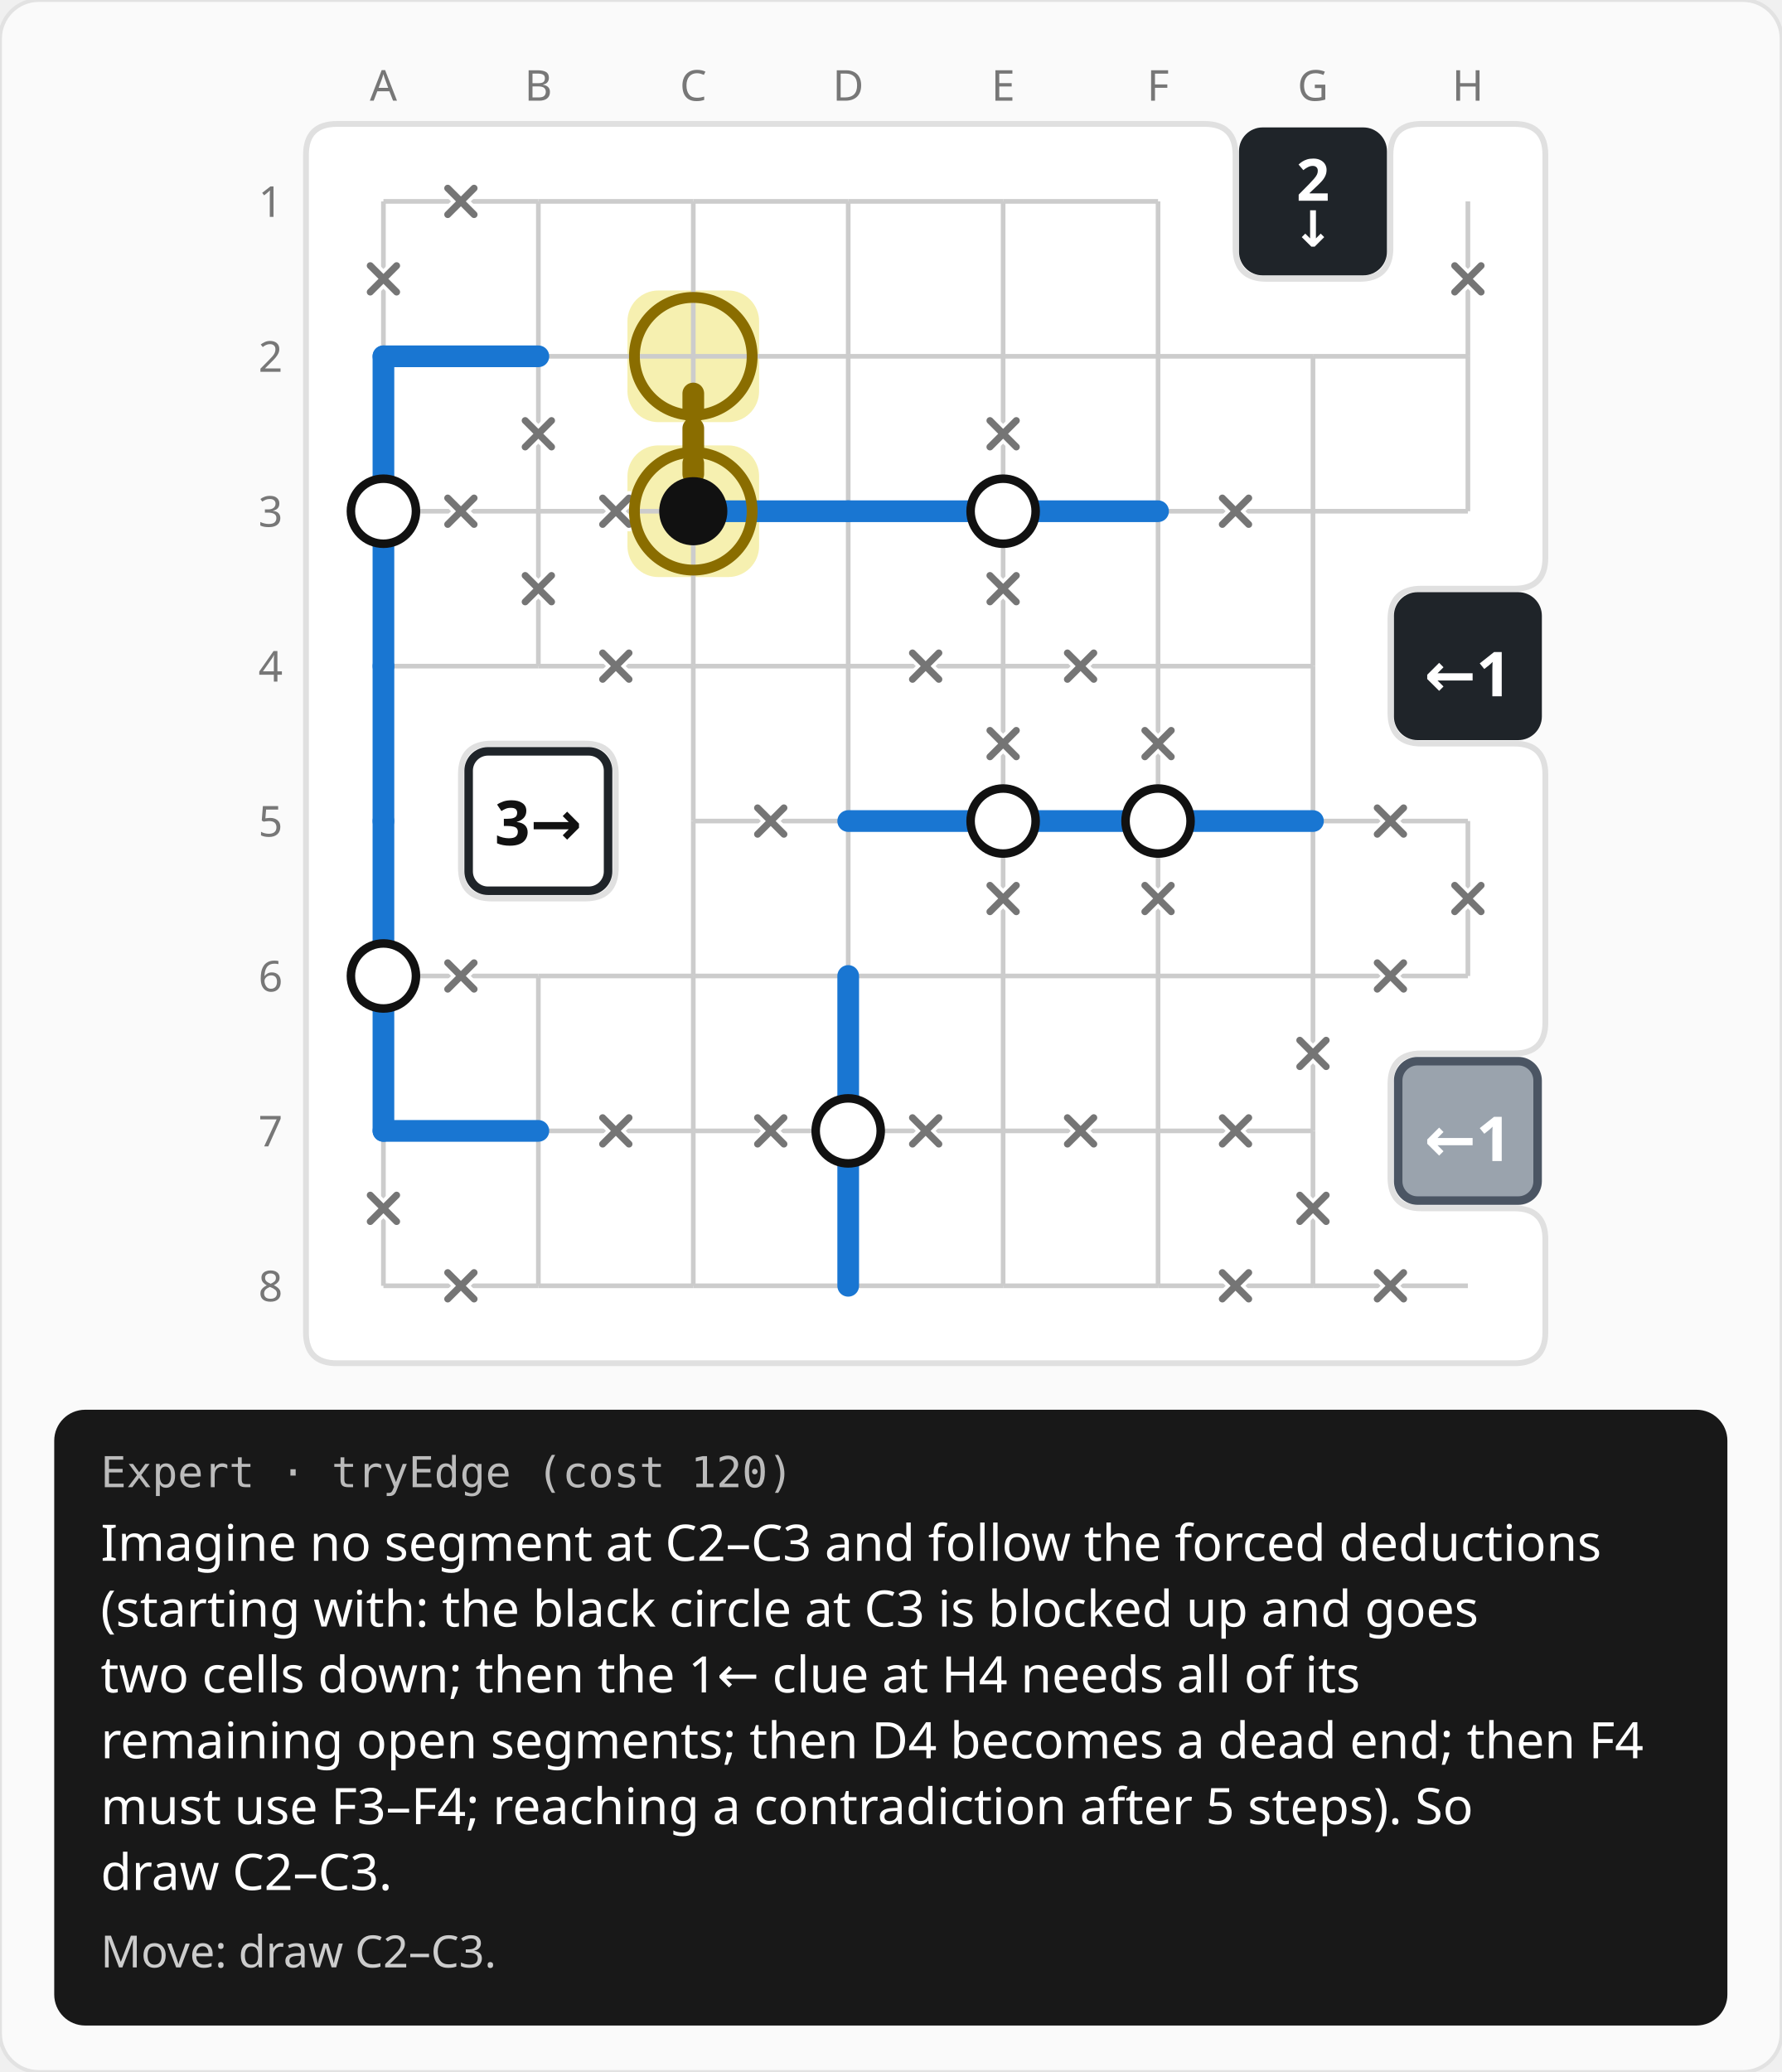
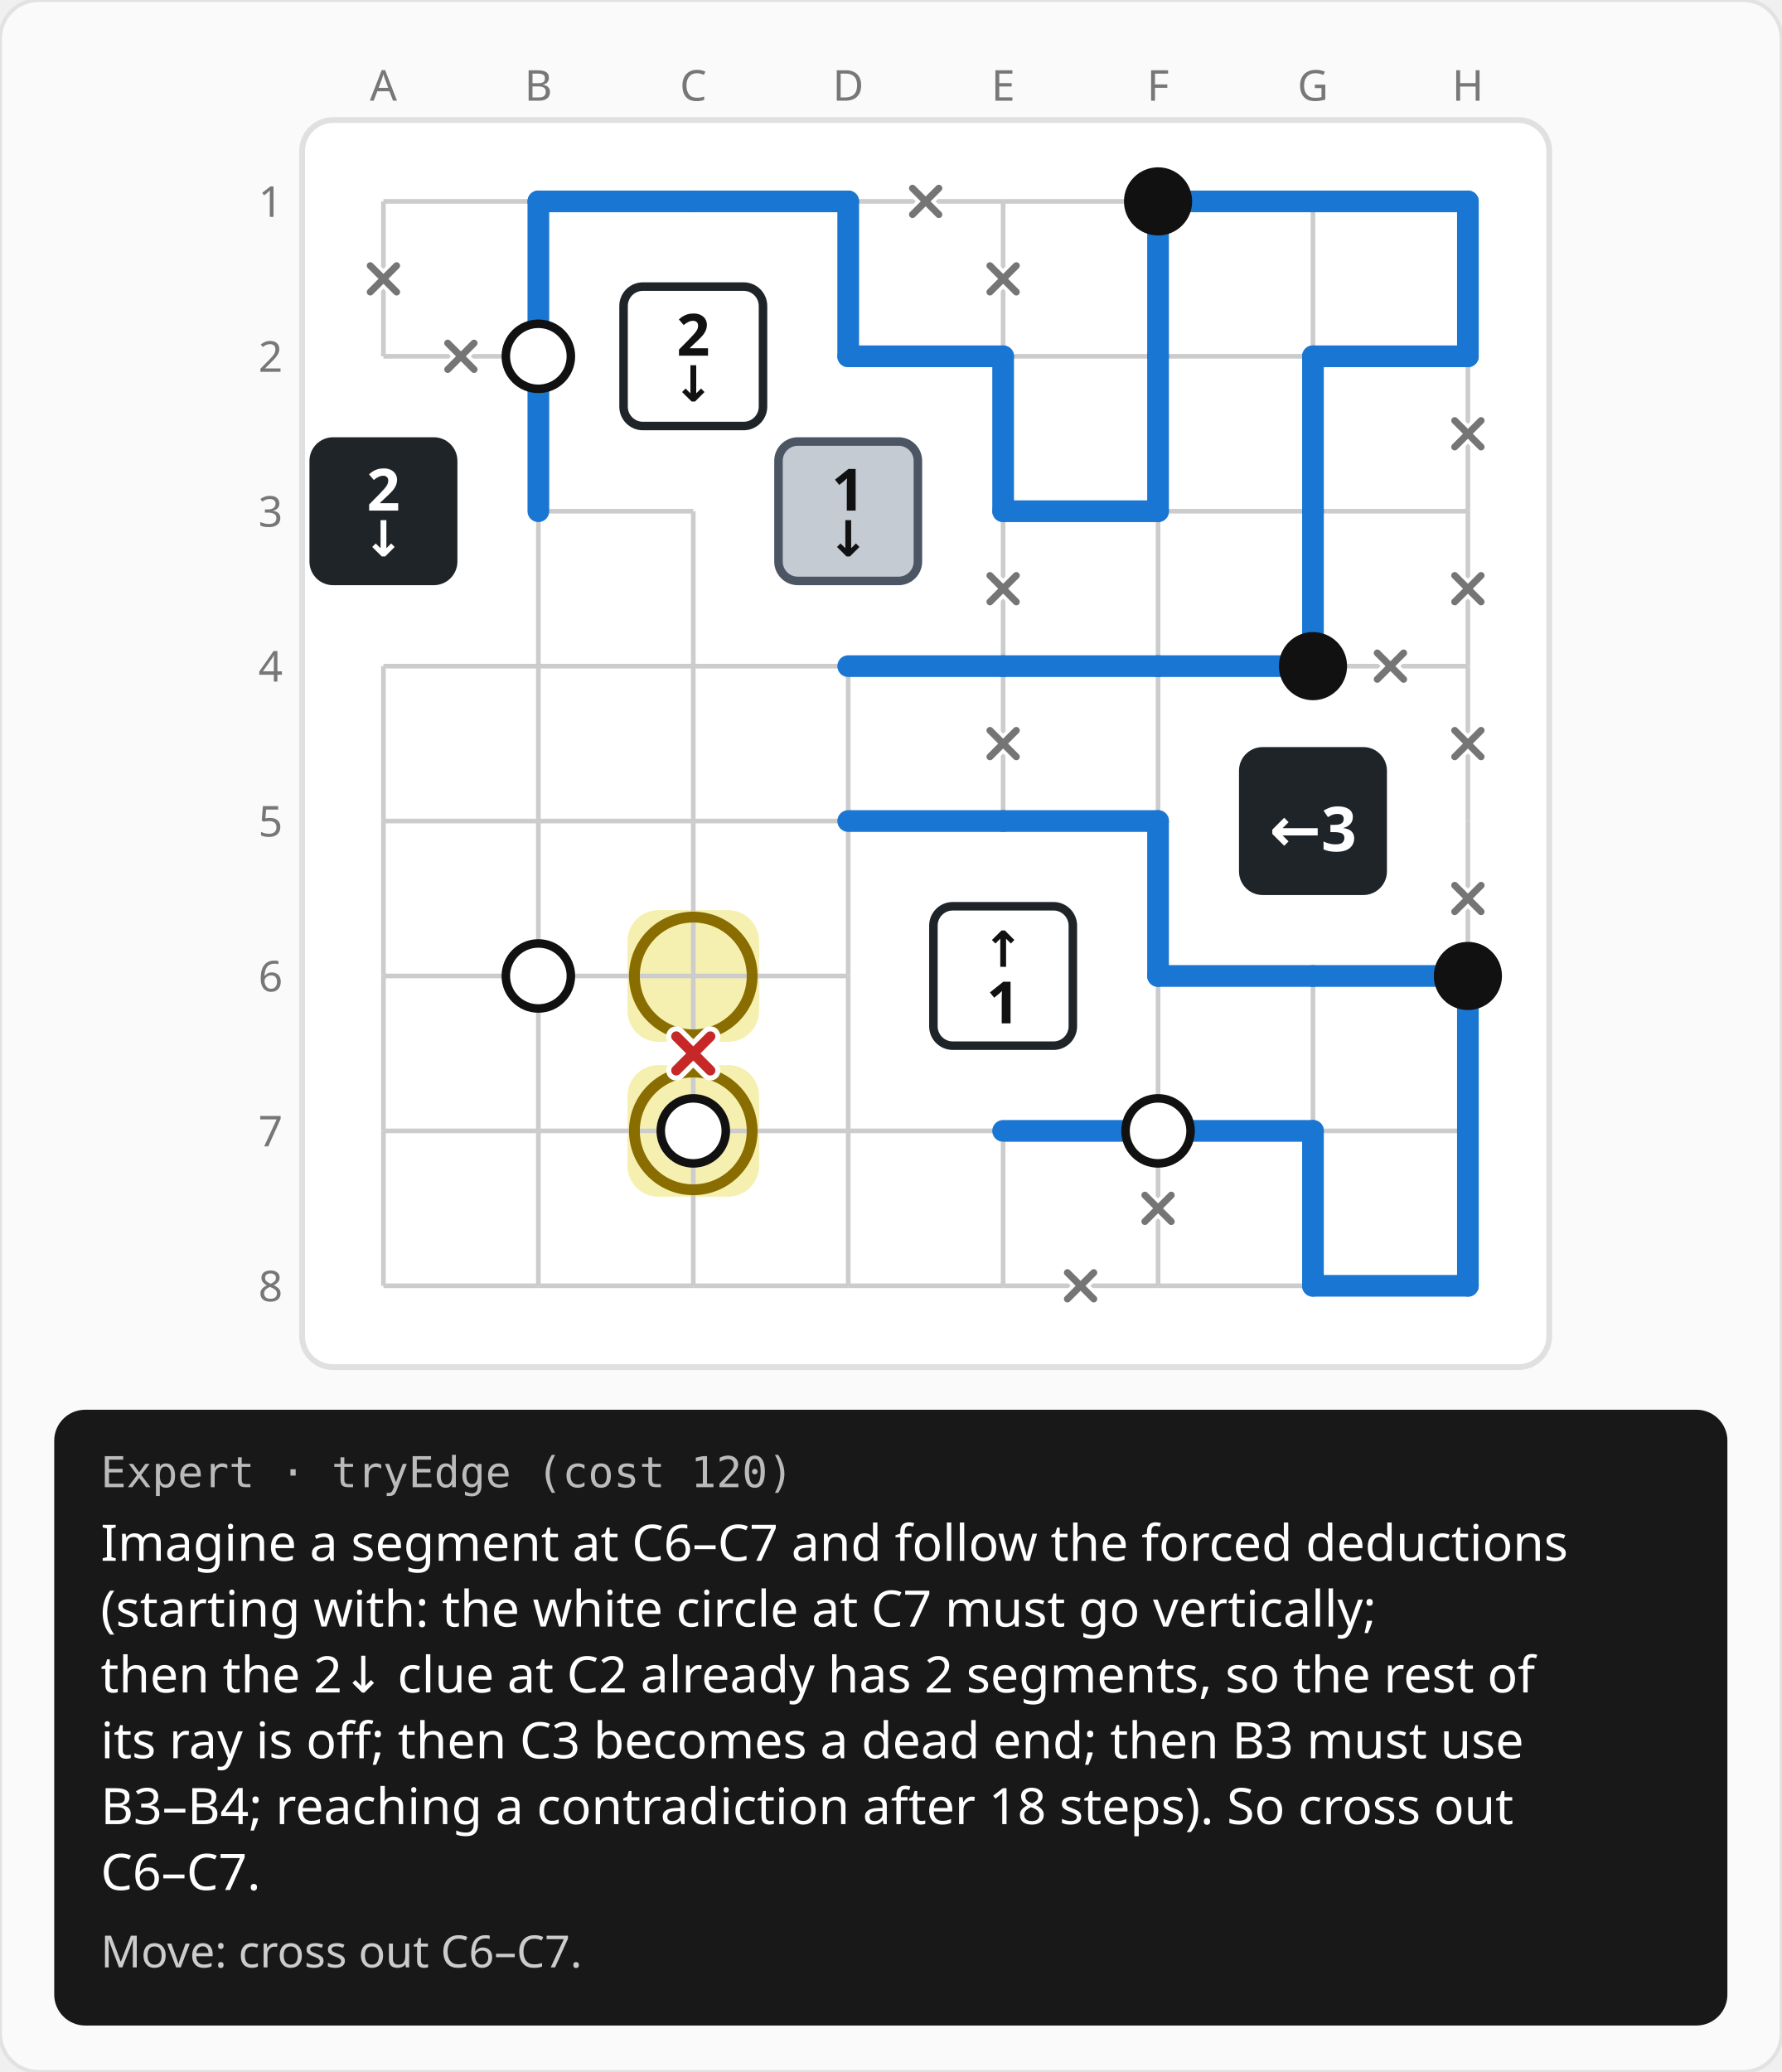
<svg xmlns="http://www.w3.org/2000/svg" width="460" height="535" viewBox="0 0 460 535">
  <rect width="460" height="535" rx="10" fill="#fafafa" stroke="#e2e2e2" />
  <defs>
    <pattern id="hatch" width="8" height="8" patternUnits="userSpaceOnUse" patternTransform="rotate(45)">
      <line x1="0" y1="0" x2="0" y2="8" stroke="#d55e00" stroke-width="3" opacity="0.55" />
    </pattern>
  </defs>
  <g transform="translate(59 12)">
    <text x="40" y="14" fill="#777777" font-size="11" font-family="system-ui, sans-serif" text-anchor="middle">A</text>
    <text x="80" y="14" fill="#777777" font-size="11" font-family="system-ui, sans-serif" text-anchor="middle">B</text>
    <text x="120" y="14" fill="#777777" font-size="11" font-family="system-ui, sans-serif" text-anchor="middle">C</text>
    <text x="160" y="14" fill="#777777" font-size="11" font-family="system-ui, sans-serif" text-anchor="middle">D</text>
    <text x="200" y="14" fill="#777777" font-size="11" font-family="system-ui, sans-serif" text-anchor="middle">E</text>
    <text x="240" y="14" fill="#777777" font-size="11" font-family="system-ui, sans-serif" text-anchor="middle">F</text>
    <text x="280" y="14" fill="#777777" font-size="11" font-family="system-ui, sans-serif" text-anchor="middle">G</text>
    <text x="320" y="14" fill="#777777" font-size="11" font-family="system-ui, sans-serif" text-anchor="middle">H</text>
    <text x="14" y="44" fill="#777777" font-size="11" font-family="system-ui, sans-serif" text-anchor="end">1</text>
    <text x="14" y="84" fill="#777777" font-size="11" font-family="system-ui, sans-serif" text-anchor="end">2</text>
    <text x="14" y="124" fill="#777777" font-size="11" font-family="system-ui, sans-serif" text-anchor="end">3</text>
    <text x="14" y="164" fill="#777777" font-size="11" font-family="system-ui, sans-serif" text-anchor="end">4</text>
    <text x="14" y="204" fill="#777777" font-size="11" font-family="system-ui, sans-serif" text-anchor="end">5</text>
    <text x="14" y="244" fill="#777777" font-size="11" font-family="system-ui, sans-serif" text-anchor="end">6</text>
    <text x="14" y="284" fill="#777777" font-size="11" font-family="system-ui, sans-serif" text-anchor="end">7</text>
    <text x="14" y="324" fill="#777777" font-size="11" font-family="system-ui, sans-serif" text-anchor="end">8</text>
    <g transform="translate(18 18)">
-       <path fill="#ffffff" fill-rule="evenodd" stroke="#e0e0e0" stroke-width="1.5" d="M2 10Q2 2 10 2L234 2Q242 2 242 10L242 34Q242 42 250 42L274 42Q282 42 282 34L282 10Q282 2 290 2L314 2Q322 2 322 10L322 114Q322 122 314 122L290 122Q282 122 282 130L282 154Q282 162 290 162L314 162Q322 162 322 170L322 234Q322 242 314 242L290 242Q282 242 282 250L282 274Q282 282 290 282L314 282Q322 282 322 290L322 314Q322 322 314 322L10 322Q2 322 2 314ZM82 170Q82 162 74 162L50 162Q42 162 42 170L42 194Q42 202 50 202L74 202Q82 202 82 194Z" />
-       <rect x="85" y="45" width="34" height="34" rx="8" fill="rgba(244,236,156,0.8)" />
-       <rect x="85" y="85" width="34" height="34" rx="8" fill="rgba(244,236,156,0.8)" />
+       <rect x="1" y="1" width="322" height="322" rx="8" fill="#ffffff" stroke="#e0e0e0" stroke-width="1.5" />
+       <rect x="85" y="205" width="34" height="34" rx="8" fill="rgba(244,236,156,0.8)" />
+       <rect x="85" y="245" width="34" height="34" rx="8" fill="rgba(244,236,156,0.8)" />
      <line x1="22" y1="22" x2="62" y2="22" stroke="#cccccc" stroke-width="1.2" />
      <line x1="22" y1="22" x2="22" y2="62" stroke="#cccccc" stroke-width="1.2" />
      <line x1="62" y1="22" x2="102" y2="22" stroke="#cccccc" stroke-width="1.2" />
      <line x1="62" y1="22" x2="62" y2="62" stroke="#cccccc" stroke-width="1.2" />
      <line x1="102" y1="22" x2="142" y2="22" stroke="#cccccc" stroke-width="1.2" />
-       <line x1="102" y1="22" x2="102" y2="62" stroke="#cccccc" stroke-width="1.2" />
      <line x1="142" y1="22" x2="182" y2="22" stroke="#cccccc" stroke-width="1.2" />
      <line x1="142" y1="22" x2="142" y2="62" stroke="#cccccc" stroke-width="1.2" />
      <line x1="182" y1="22" x2="222" y2="22" stroke="#cccccc" stroke-width="1.2" />
      <line x1="182" y1="22" x2="182" y2="62" stroke="#cccccc" stroke-width="1.2" />
+       <line x1="222" y1="22" x2="262" y2="22" stroke="#cccccc" stroke-width="1.2" />
      <line x1="222" y1="22" x2="222" y2="62" stroke="#cccccc" stroke-width="1.2" />
+       <line x1="262" y1="22" x2="302" y2="22" stroke="#cccccc" stroke-width="1.2" />
+       <line x1="262" y1="22" x2="262" y2="62" stroke="#cccccc" stroke-width="1.2" />
      <line x1="302" y1="22" x2="302" y2="62" stroke="#cccccc" stroke-width="1.2" />
      <line x1="22" y1="62" x2="62" y2="62" stroke="#cccccc" stroke-width="1.2" />
-       <line x1="22" y1="62" x2="22" y2="102" stroke="#cccccc" stroke-width="1.2" />
-       <line x1="62" y1="62" x2="102" y2="62" stroke="#cccccc" stroke-width="1.2" />
      <line x1="62" y1="62" x2="62" y2="102" stroke="#cccccc" stroke-width="1.2" />
-       <line x1="102" y1="62" x2="142" y2="62" stroke="#cccccc" stroke-width="1.2" />
-       <line x1="102" y1="62" x2="102" y2="102" stroke="#cccccc" stroke-width="1.2" />
      <line x1="142" y1="62" x2="182" y2="62" stroke="#cccccc" stroke-width="1.2" />
-       <line x1="142" y1="62" x2="142" y2="102" stroke="#cccccc" stroke-width="1.2" />
      <line x1="182" y1="62" x2="222" y2="62" stroke="#cccccc" stroke-width="1.2" />
      <line x1="182" y1="62" x2="182" y2="102" stroke="#cccccc" stroke-width="1.2" />
      <line x1="222" y1="62" x2="262" y2="62" stroke="#cccccc" stroke-width="1.2" />
      <line x1="222" y1="62" x2="222" y2="102" stroke="#cccccc" stroke-width="1.2" />
      <line x1="262" y1="62" x2="302" y2="62" stroke="#cccccc" stroke-width="1.2" />
      <line x1="262" y1="62" x2="262" y2="102" stroke="#cccccc" stroke-width="1.2" />
      <line x1="302" y1="62" x2="302" y2="102" stroke="#cccccc" stroke-width="1.2" />
-       <line x1="22" y1="102" x2="62" y2="102" stroke="#cccccc" stroke-width="1.2" />
-       <line x1="22" y1="102" x2="22" y2="142" stroke="#cccccc" stroke-width="1.2" />
      <line x1="62" y1="102" x2="102" y2="102" stroke="#cccccc" stroke-width="1.2" />
      <line x1="62" y1="102" x2="62" y2="142" stroke="#cccccc" stroke-width="1.2" />
-       <line x1="102" y1="102" x2="142" y2="102" stroke="#cccccc" stroke-width="1.2" />
      <line x1="102" y1="102" x2="102" y2="142" stroke="#cccccc" stroke-width="1.2" />
-       <line x1="142" y1="102" x2="182" y2="102" stroke="#cccccc" stroke-width="1.2" />
-       <line x1="142" y1="102" x2="142" y2="142" stroke="#cccccc" stroke-width="1.2" />
      <line x1="182" y1="102" x2="222" y2="102" stroke="#cccccc" stroke-width="1.2" />
      <line x1="182" y1="102" x2="182" y2="142" stroke="#cccccc" stroke-width="1.2" />
      <line x1="222" y1="102" x2="262" y2="102" stroke="#cccccc" stroke-width="1.2" />
      <line x1="222" y1="102" x2="222" y2="142" stroke="#cccccc" stroke-width="1.2" />
      <line x1="262" y1="102" x2="302" y2="102" stroke="#cccccc" stroke-width="1.2" />
      <line x1="262" y1="102" x2="262" y2="142" stroke="#cccccc" stroke-width="1.2" />
+       <line x1="302" y1="102" x2="302" y2="142" stroke="#cccccc" stroke-width="1.2" />
      <line x1="22" y1="142" x2="62" y2="142" stroke="#cccccc" stroke-width="1.2" />
      <line x1="22" y1="142" x2="22" y2="182" stroke="#cccccc" stroke-width="1.2" />
      <line x1="62" y1="142" x2="102" y2="142" stroke="#cccccc" stroke-width="1.2" />
+       <line x1="62" y1="142" x2="62" y2="182" stroke="#cccccc" stroke-width="1.2" />
      <line x1="102" y1="142" x2="142" y2="142" stroke="#cccccc" stroke-width="1.2" />
      <line x1="102" y1="142" x2="102" y2="182" stroke="#cccccc" stroke-width="1.2" />
      <line x1="142" y1="142" x2="182" y2="142" stroke="#cccccc" stroke-width="1.2" />
      <line x1="142" y1="142" x2="142" y2="182" stroke="#cccccc" stroke-width="1.2" />
      <line x1="182" y1="142" x2="222" y2="142" stroke="#cccccc" stroke-width="1.2" />
      <line x1="182" y1="142" x2="182" y2="182" stroke="#cccccc" stroke-width="1.2" />
      <line x1="222" y1="142" x2="262" y2="142" stroke="#cccccc" stroke-width="1.2" />
      <line x1="222" y1="142" x2="222" y2="182" stroke="#cccccc" stroke-width="1.2" />
-       <line x1="262" y1="142" x2="262" y2="182" stroke="#cccccc" stroke-width="1.2" />
+       <line x1="262" y1="142" x2="302" y2="142" stroke="#cccccc" stroke-width="1.2" />
+       <line x1="302" y1="142" x2="302" y2="182" stroke="#cccccc" stroke-width="1.2" />
+       <line x1="22" y1="182" x2="62" y2="182" stroke="#cccccc" stroke-width="1.2" />
      <line x1="22" y1="182" x2="22" y2="222" stroke="#cccccc" stroke-width="1.2" />
+       <line x1="62" y1="182" x2="102" y2="182" stroke="#cccccc" stroke-width="1.2" />
+       <line x1="62" y1="182" x2="62" y2="222" stroke="#cccccc" stroke-width="1.2" />
      <line x1="102" y1="182" x2="142" y2="182" stroke="#cccccc" stroke-width="1.2" />
      <line x1="102" y1="182" x2="102" y2="222" stroke="#cccccc" stroke-width="1.2" />
      <line x1="142" y1="182" x2="182" y2="182" stroke="#cccccc" stroke-width="1.2" />
      <line x1="142" y1="182" x2="142" y2="222" stroke="#cccccc" stroke-width="1.2" />
      <line x1="182" y1="182" x2="222" y2="182" stroke="#cccccc" stroke-width="1.2" />
-       <line x1="182" y1="182" x2="182" y2="222" stroke="#cccccc" stroke-width="1.2" />
-       <line x1="222" y1="182" x2="262" y2="182" stroke="#cccccc" stroke-width="1.2" />
      <line x1="222" y1="182" x2="222" y2="222" stroke="#cccccc" stroke-width="1.2" />
-       <line x1="262" y1="182" x2="302" y2="182" stroke="#cccccc" stroke-width="1.2" />
-       <line x1="262" y1="182" x2="262" y2="222" stroke="#cccccc" stroke-width="1.2" />
      <line x1="302" y1="182" x2="302" y2="222" stroke="#cccccc" stroke-width="1.2" />
      <line x1="22" y1="222" x2="62" y2="222" stroke="#cccccc" stroke-width="1.2" />
      <line x1="22" y1="222" x2="22" y2="262" stroke="#cccccc" stroke-width="1.2" />
      <line x1="62" y1="222" x2="102" y2="222" stroke="#cccccc" stroke-width="1.2" />
      <line x1="62" y1="222" x2="62" y2="262" stroke="#cccccc" stroke-width="1.2" />
      <line x1="102" y1="222" x2="142" y2="222" stroke="#cccccc" stroke-width="1.2" />
      <line x1="102" y1="222" x2="102" y2="262" stroke="#cccccc" stroke-width="1.2" />
-       <line x1="142" y1="222" x2="182" y2="222" stroke="#cccccc" stroke-width="1.2" />
      <line x1="142" y1="222" x2="142" y2="262" stroke="#cccccc" stroke-width="1.2" />
-       <line x1="182" y1="222" x2="222" y2="222" stroke="#cccccc" stroke-width="1.2" />
-       <line x1="182" y1="222" x2="182" y2="262" stroke="#cccccc" stroke-width="1.2" />
      <line x1="222" y1="222" x2="262" y2="222" stroke="#cccccc" stroke-width="1.2" />
      <line x1="222" y1="222" x2="222" y2="262" stroke="#cccccc" stroke-width="1.2" />
      <line x1="262" y1="222" x2="302" y2="222" stroke="#cccccc" stroke-width="1.2" />
      <line x1="262" y1="222" x2="262" y2="262" stroke="#cccccc" stroke-width="1.2" />
+       <line x1="302" y1="222" x2="302" y2="262" stroke="#cccccc" stroke-width="1.2" />
      <line x1="22" y1="262" x2="62" y2="262" stroke="#cccccc" stroke-width="1.2" />
      <line x1="22" y1="262" x2="22" y2="302" stroke="#cccccc" stroke-width="1.2" />
      <line x1="62" y1="262" x2="102" y2="262" stroke="#cccccc" stroke-width="1.2" />
      <line x1="62" y1="262" x2="62" y2="302" stroke="#cccccc" stroke-width="1.2" />
      <line x1="102" y1="262" x2="142" y2="262" stroke="#cccccc" stroke-width="1.2" />
      <line x1="102" y1="262" x2="102" y2="302" stroke="#cccccc" stroke-width="1.2" />
      <line x1="142" y1="262" x2="182" y2="262" stroke="#cccccc" stroke-width="1.2" />
      <line x1="142" y1="262" x2="142" y2="302" stroke="#cccccc" stroke-width="1.2" />
      <line x1="182" y1="262" x2="222" y2="262" stroke="#cccccc" stroke-width="1.2" />
      <line x1="182" y1="262" x2="182" y2="302" stroke="#cccccc" stroke-width="1.2" />
      <line x1="222" y1="262" x2="262" y2="262" stroke="#cccccc" stroke-width="1.2" />
      <line x1="222" y1="262" x2="222" y2="302" stroke="#cccccc" stroke-width="1.2" />
+       <line x1="262" y1="262" x2="302" y2="262" stroke="#cccccc" stroke-width="1.2" />
      <line x1="262" y1="262" x2="262" y2="302" stroke="#cccccc" stroke-width="1.2" />
+       <line x1="302" y1="262" x2="302" y2="302" stroke="#cccccc" stroke-width="1.2" />
      <line x1="22" y1="302" x2="62" y2="302" stroke="#cccccc" stroke-width="1.2" />
      <line x1="62" y1="302" x2="102" y2="302" stroke="#cccccc" stroke-width="1.2" />
      <line x1="102" y1="302" x2="142" y2="302" stroke="#cccccc" stroke-width="1.2" />
      <line x1="142" y1="302" x2="182" y2="302" stroke="#cccccc" stroke-width="1.2" />
      <line x1="182" y1="302" x2="222" y2="302" stroke="#cccccc" stroke-width="1.2" />
      <line x1="222" y1="302" x2="262" y2="302" stroke="#cccccc" stroke-width="1.2" />
      <line x1="262" y1="302" x2="302" y2="302" stroke="#cccccc" stroke-width="1.2" />
-       <line x1="22" y1="62" x2="62" y2="62" stroke="#1976d2" stroke-width="5.6" stroke-linecap="round" />
-       <line x1="22" y1="62" x2="22" y2="102" stroke="#1976d2" stroke-width="5.6" stroke-linecap="round" />
-       <line x1="22" y1="102" x2="22" y2="142" stroke="#1976d2" stroke-width="5.6" stroke-linecap="round" />
-       <line x1="102" y1="102" x2="142" y2="102" stroke="#1976d2" stroke-width="5.6" stroke-linecap="round" />
-       <line x1="142" y1="102" x2="182" y2="102" stroke="#1976d2" stroke-width="5.6" stroke-linecap="round" />
+       <line x1="62" y1="22" x2="102" y2="22" stroke="#1976d2" stroke-width="5.6" stroke-linecap="round" />
+       <line x1="62" y1="22" x2="62" y2="62" stroke="#1976d2" stroke-width="5.6" stroke-linecap="round" />
+       <line x1="102" y1="22" x2="142" y2="22" stroke="#1976d2" stroke-width="5.6" stroke-linecap="round" />
+       <line x1="142" y1="22" x2="142" y2="62" stroke="#1976d2" stroke-width="5.6" stroke-linecap="round" />
+       <line x1="222" y1="22" x2="262" y2="22" stroke="#1976d2" stroke-width="5.6" stroke-linecap="round" />
+       <line x1="222" y1="22" x2="222" y2="62" stroke="#1976d2" stroke-width="5.6" stroke-linecap="round" />
+       <line x1="262" y1="22" x2="302" y2="22" stroke="#1976d2" stroke-width="5.6" stroke-linecap="round" />
+       <line x1="302" y1="22" x2="302" y2="62" stroke="#1976d2" stroke-width="5.6" stroke-linecap="round" />
+       <line x1="62" y1="62" x2="62" y2="102" stroke="#1976d2" stroke-width="5.6" stroke-linecap="round" />
+       <line x1="142" y1="62" x2="182" y2="62" stroke="#1976d2" stroke-width="5.6" stroke-linecap="round" />
+       <line x1="182" y1="62" x2="182" y2="102" stroke="#1976d2" stroke-width="5.6" stroke-linecap="round" />
+       <line x1="222" y1="62" x2="222" y2="102" stroke="#1976d2" stroke-width="5.6" stroke-linecap="round" />
+       <line x1="262" y1="62" x2="302" y2="62" stroke="#1976d2" stroke-width="5.6" stroke-linecap="round" />
+       <line x1="262" y1="62" x2="262" y2="102" stroke="#1976d2" stroke-width="5.6" stroke-linecap="round" />
      <line x1="182" y1="102" x2="222" y2="102" stroke="#1976d2" stroke-width="5.6" stroke-linecap="round" />
-       <line x1="22" y1="142" x2="22" y2="182" stroke="#1976d2" stroke-width="5.6" stroke-linecap="round" />
-       <line x1="22" y1="182" x2="22" y2="222" stroke="#1976d2" stroke-width="5.6" stroke-linecap="round" />
+       <line x1="262" y1="102" x2="262" y2="142" stroke="#1976d2" stroke-width="5.6" stroke-linecap="round" />
+       <line x1="142" y1="142" x2="182" y2="142" stroke="#1976d2" stroke-width="5.6" stroke-linecap="round" />
+       <line x1="182" y1="142" x2="222" y2="142" stroke="#1976d2" stroke-width="5.6" stroke-linecap="round" />
+       <line x1="222" y1="142" x2="262" y2="142" stroke="#1976d2" stroke-width="5.6" stroke-linecap="round" />
      <line x1="142" y1="182" x2="182" y2="182" stroke="#1976d2" stroke-width="5.6" stroke-linecap="round" />
      <line x1="182" y1="182" x2="222" y2="182" stroke="#1976d2" stroke-width="5.6" stroke-linecap="round" />
-       <line x1="222" y1="182" x2="262" y2="182" stroke="#1976d2" stroke-width="5.6" stroke-linecap="round" />
-       <line x1="22" y1="222" x2="22" y2="262" stroke="#1976d2" stroke-width="5.6" stroke-linecap="round" />
-       <line x1="142" y1="222" x2="142" y2="262" stroke="#1976d2" stroke-width="5.6" stroke-linecap="round" />
-       <line x1="22" y1="262" x2="62" y2="262" stroke="#1976d2" stroke-width="5.6" stroke-linecap="round" />
-       <line x1="142" y1="262" x2="142" y2="302" stroke="#1976d2" stroke-width="5.6" stroke-linecap="round" />
-       <line x1="102" y1="71.6" x2="102" y2="92.4" stroke="#8a6d00" stroke-width="5.6" stroke-linecap="round" stroke-dasharray="5 4" />
-       <circle cx="22" cy="102" r="8.4" fill="#ffffff" />
-       <circle cx="22" cy="102" r="8.4" fill="none" stroke="#111111" stroke-width="2.2" />
-       <circle cx="102" cy="102" r="8.8" fill="#111111" />
-       <circle cx="182" cy="102" r="8.4" fill="#ffffff" />
-       <circle cx="182" cy="102" r="8.4" fill="none" stroke="#111111" stroke-width="2.2" />
-       <circle cx="182" cy="182" r="8.4" fill="#ffffff" />
-       <circle cx="182" cy="182" r="8.4" fill="none" stroke="#111111" stroke-width="2.2" />
-       <circle cx="222" cy="182" r="8.4" fill="#ffffff" />
-       <circle cx="222" cy="182" r="8.4" fill="none" stroke="#111111" stroke-width="2.2" />
-       <circle cx="22" cy="222" r="8.4" fill="#ffffff" />
-       <circle cx="22" cy="222" r="8.4" fill="none" stroke="#111111" stroke-width="2.2" />
-       <circle cx="142" cy="262" r="8.4" fill="#ffffff" />
-       <circle cx="142" cy="262" r="8.4" fill="none" stroke="#111111" stroke-width="2.2" />
-       <rect x="244" y="4" width="36" height="36" rx="5" fill="#1f2429" stroke="#1f2429" stroke-width="2.2" />
-       <text x="262" y="16" font-size="15.04" font-weight="700" font-family="system-ui, sans-serif" text-anchor="middle" dominant-baseline="central" fill="#ffffff">2</text>
-       <text x="262" y="29.2" font-size="12.8" font-weight="700" font-family="system-ui, sans-serif" text-anchor="middle" dominant-baseline="central" fill="#ffffff">↓</text>
-       <rect x="284" y="124" width="36" height="36" rx="5" fill="#1f2429" stroke="#1f2429" stroke-width="2.2" />
-       <text x="302" y="142" font-size="16" font-weight="700" font-family="system-ui, sans-serif" text-anchor="middle" dominant-baseline="central" fill="#ffffff">←1</text>
-       <rect x="44" y="164" width="36" height="36" rx="5" fill="#ffffff" stroke="#1f2429" stroke-width="2.2" />
-       <text x="62" y="182" font-size="16" font-weight="700" font-family="system-ui, sans-serif" text-anchor="middle" dominant-baseline="central" fill="#111111">3→</text>
-       <rect x="284" y="244" width="36" height="36" rx="5" fill="#9aa3ad" stroke="#4b5563" stroke-width="2.2" />
-       <text x="302" y="262" font-size="16" font-weight="700" font-family="system-ui, sans-serif" text-anchor="middle" dominant-baseline="central" fill="#ffffff">←1</text>
-       <path d="M38.6 18.6L45.4 25.4M38.6 25.4L45.4 18.6" stroke="#ffffff" stroke-width="3.6" stroke-linecap="round" />
-       <path d="M38.6 18.6L45.4 25.4M38.6 25.4L45.4 18.6" stroke="#757575" stroke-width="1.8" stroke-linecap="round" />
+       <line x1="222" y1="182" x2="222" y2="222" stroke="#1976d2" stroke-width="5.6" stroke-linecap="round" />
+       <line x1="222" y1="222" x2="262" y2="222" stroke="#1976d2" stroke-width="5.6" stroke-linecap="round" />
+       <line x1="262" y1="222" x2="302" y2="222" stroke="#1976d2" stroke-width="5.6" stroke-linecap="round" />
+       <line x1="302" y1="222" x2="302" y2="262" stroke="#1976d2" stroke-width="5.6" stroke-linecap="round" />
+       <line x1="182" y1="262" x2="222" y2="262" stroke="#1976d2" stroke-width="5.6" stroke-linecap="round" />
+       <line x1="222" y1="262" x2="262" y2="262" stroke="#1976d2" stroke-width="5.6" stroke-linecap="round" />
+       <line x1="262" y1="262" x2="262" y2="302" stroke="#1976d2" stroke-width="5.6" stroke-linecap="round" />
+       <line x1="302" y1="262" x2="302" y2="302" stroke="#1976d2" stroke-width="5.6" stroke-linecap="round" />
+       <line x1="262" y1="302" x2="302" y2="302" stroke="#1976d2" stroke-width="5.6" stroke-linecap="round" />
+       <circle cx="222" cy="22" r="8.8" fill="#111111" />
+       <circle cx="62" cy="62" r="8.4" fill="#ffffff" />
+       <circle cx="62" cy="62" r="8.4" fill="none" stroke="#111111" stroke-width="2.2" />
+       <circle cx="262" cy="142" r="8.8" fill="#111111" />
+       <circle cx="62" cy="222" r="8.4" fill="#ffffff" />
+       <circle cx="62" cy="222" r="8.4" fill="none" stroke="#111111" stroke-width="2.2" />
+       <circle cx="302" cy="222" r="8.8" fill="#111111" />
+       <circle cx="102" cy="262" r="8.4" fill="#ffffff" />
+       <circle cx="102" cy="262" r="8.4" fill="none" stroke="#111111" stroke-width="2.2" />
+       <circle cx="222" cy="262" r="8.4" fill="#ffffff" />
+       <circle cx="222" cy="262" r="8.4" fill="none" stroke="#111111" stroke-width="2.2" />
+       <rect x="84" y="44" width="36" height="36" rx="5" fill="#ffffff" stroke="#1f2429" stroke-width="2.2" />
+       <text x="102" y="56" font-size="15.04" font-weight="700" font-family="system-ui, sans-serif" text-anchor="middle" dominant-baseline="central" fill="#111111">2</text>
+       <text x="102" y="69.2" font-size="12.8" font-weight="700" font-family="system-ui, sans-serif" text-anchor="middle" dominant-baseline="central" fill="#111111">↓</text>
+       <rect x="4" y="84" width="36" height="36" rx="5" fill="#1f2429" stroke="#1f2429" stroke-width="2.2" />
+       <text x="22" y="96" font-size="15.04" font-weight="700" font-family="system-ui, sans-serif" text-anchor="middle" dominant-baseline="central" fill="#ffffff">2</text>
+       <text x="22" y="109.2" font-size="12.8" font-weight="700" font-family="system-ui, sans-serif" text-anchor="middle" dominant-baseline="central" fill="#ffffff">↓</text>
+       <rect x="124" y="84" width="36" height="36" rx="5" fill="#c4cbd3" stroke="#4b5563" stroke-width="2.2" />
+       <text x="142" y="96" font-size="15.04" font-weight="700" font-family="system-ui, sans-serif" text-anchor="middle" dominant-baseline="central" fill="#111111">1</text>
+       <text x="142" y="109.2" font-size="12.8" font-weight="700" font-family="system-ui, sans-serif" text-anchor="middle" dominant-baseline="central" fill="#111111">↓</text>
+       <rect x="244" y="164" width="36" height="36" rx="5" fill="#1f2429" stroke="#1f2429" stroke-width="2.2" />
+       <text x="262" y="182" font-size="16" font-weight="700" font-family="system-ui, sans-serif" text-anchor="middle" dominant-baseline="central" fill="#ffffff">←3</text>
+       <rect x="164" y="204" width="36" height="36" rx="5" fill="#ffffff" stroke="#1f2429" stroke-width="2.2" />
+       <text x="182" y="215.2" font-size="12.8" font-weight="700" font-family="system-ui, sans-serif" text-anchor="middle" dominant-baseline="central" fill="#111111">↑</text>
+       <text x="182" y="228.4" font-size="15.04" font-weight="700" font-family="system-ui, sans-serif" text-anchor="middle" dominant-baseline="central" fill="#111111">1</text>
      <path d="M18.6 38.6L25.4 45.4M18.6 45.4L25.4 38.6" stroke="#ffffff" stroke-width="3.6" stroke-linecap="round" />
      <path d="M18.6 38.6L25.4 45.4M18.6 45.4L25.4 38.6" stroke="#757575" stroke-width="1.8" stroke-linecap="round" />
-       <path d="M298.6 38.6L305.4 45.4M298.6 45.4L305.4 38.6" stroke="#ffffff" stroke-width="3.6" stroke-linecap="round" />
-       <path d="M298.6 38.6L305.4 45.4M298.6 45.4L305.4 38.6" stroke="#757575" stroke-width="1.8" stroke-linecap="round" />
-       <path d="M58.6 78.6L65.4 85.4M58.6 85.4L65.4 78.6" stroke="#ffffff" stroke-width="3.6" stroke-linecap="round" />
-       <path d="M58.6 78.6L65.4 85.4M58.6 85.4L65.4 78.6" stroke="#757575" stroke-width="1.8" stroke-linecap="round" />
-       <path d="M178.6 78.6L185.4 85.4M178.6 85.4L185.4 78.6" stroke="#ffffff" stroke-width="3.6" stroke-linecap="round" />
-       <path d="M178.6 78.6L185.4 85.4M178.6 85.4L185.4 78.6" stroke="#757575" stroke-width="1.8" stroke-linecap="round" />
-       <path d="M38.6 98.6L45.4 105.4M38.6 105.4L45.4 98.6" stroke="#ffffff" stroke-width="3.6" stroke-linecap="round" />
-       <path d="M38.6 98.6L45.4 105.4M38.6 105.4L45.4 98.6" stroke="#757575" stroke-width="1.8" stroke-linecap="round" />
-       <path d="M78.6 98.6L85.4 105.4M78.6 105.4L85.4 98.6" stroke="#ffffff" stroke-width="3.6" stroke-linecap="round" />
-       <path d="M78.6 98.6L85.4 105.4M78.6 105.4L85.4 98.6" stroke="#757575" stroke-width="1.8" stroke-linecap="round" />
-       <path d="M58.6 118.6L65.4 125.4M58.6 125.4L65.4 118.6" stroke="#ffffff" stroke-width="3.6" stroke-linecap="round" />
-       <path d="M58.6 118.6L65.4 125.4M58.6 125.4L65.4 118.6" stroke="#757575" stroke-width="1.8" stroke-linecap="round" />
+       <path d="M158.6 18.6L165.4 25.4M158.6 25.4L165.4 18.6" stroke="#ffffff" stroke-width="3.6" stroke-linecap="round" />
+       <path d="M158.6 18.6L165.4 25.4M158.6 25.4L165.4 18.6" stroke="#757575" stroke-width="1.8" stroke-linecap="round" />
+       <path d="M178.6 38.6L185.4 45.4M178.6 45.4L185.4 38.6" stroke="#ffffff" stroke-width="3.6" stroke-linecap="round" />
+       <path d="M178.6 38.6L185.4 45.4M178.6 45.4L185.4 38.6" stroke="#757575" stroke-width="1.8" stroke-linecap="round" />
+       <path d="M38.6 58.6L45.4 65.4M38.6 65.4L45.4 58.6" stroke="#ffffff" stroke-width="3.6" stroke-linecap="round" />
+       <path d="M38.6 58.6L45.4 65.4M38.6 65.4L45.4 58.6" stroke="#757575" stroke-width="1.8" stroke-linecap="round" />
+       <path d="M298.6 78.6L305.4 85.4M298.6 85.4L305.4 78.6" stroke="#ffffff" stroke-width="3.6" stroke-linecap="round" />
+       <path d="M298.6 78.6L305.4 85.4M298.6 85.4L305.4 78.6" stroke="#757575" stroke-width="1.8" stroke-linecap="round" />
      <path d="M178.6 118.6L185.4 125.4M178.6 125.4L185.4 118.6" stroke="#ffffff" stroke-width="3.6" stroke-linecap="round" />
      <path d="M178.6 118.6L185.4 125.4M178.6 125.4L185.4 118.6" stroke="#757575" stroke-width="1.8" stroke-linecap="round" />
-       <path d="M238.6 98.6L245.4 105.4M238.6 105.4L245.4 98.6" stroke="#ffffff" stroke-width="3.6" stroke-linecap="round" />
-       <path d="M238.6 98.6L245.4 105.4M238.6 105.4L245.4 98.6" stroke="#757575" stroke-width="1.8" stroke-linecap="round" />
-       <path d="M78.6 138.6L85.4 145.4M78.6 145.4L85.4 138.6" stroke="#ffffff" stroke-width="3.6" stroke-linecap="round" />
-       <path d="M78.6 138.6L85.4 145.4M78.6 145.4L85.4 138.6" stroke="#757575" stroke-width="1.8" stroke-linecap="round" />
-       <path d="M158.6 138.6L165.4 145.4M158.6 145.4L165.4 138.6" stroke="#ffffff" stroke-width="3.6" stroke-linecap="round" />
-       <path d="M158.6 138.6L165.4 145.4M158.6 145.4L165.4 138.6" stroke="#757575" stroke-width="1.8" stroke-linecap="round" />
-       <path d="M198.6 138.6L205.4 145.4M198.6 145.4L205.4 138.6" stroke="#ffffff" stroke-width="3.6" stroke-linecap="round" />
-       <path d="M198.6 138.6L205.4 145.4M198.6 145.4L205.4 138.6" stroke="#757575" stroke-width="1.8" stroke-linecap="round" />
+       <path d="M298.6 118.6L305.4 125.4M298.6 125.4L305.4 118.6" stroke="#ffffff" stroke-width="3.6" stroke-linecap="round" />
+       <path d="M298.6 118.6L305.4 125.4M298.6 125.4L305.4 118.6" stroke="#757575" stroke-width="1.8" stroke-linecap="round" />
      <path d="M178.6 158.6L185.4 165.4M178.6 165.4L185.4 158.6" stroke="#ffffff" stroke-width="3.6" stroke-linecap="round" />
      <path d="M178.6 158.6L185.4 165.4M178.6 165.4L185.4 158.6" stroke="#757575" stroke-width="1.8" stroke-linecap="round" />
-       <path d="M218.6 158.6L225.4 165.4M218.6 165.4L225.4 158.6" stroke="#ffffff" stroke-width="3.6" stroke-linecap="round" />
-       <path d="M218.6 158.6L225.4 165.4M218.6 165.4L225.4 158.6" stroke="#757575" stroke-width="1.8" stroke-linecap="round" />
-       <path d="M118.6 178.6L125.4 185.4M118.6 185.4L125.4 178.6" stroke="#ffffff" stroke-width="3.6" stroke-linecap="round" />
-       <path d="M118.6 178.6L125.4 185.4M118.6 185.4L125.4 178.6" stroke="#757575" stroke-width="1.8" stroke-linecap="round" />
-       <path d="M178.6 198.6L185.4 205.4M178.6 205.4L185.4 198.6" stroke="#ffffff" stroke-width="3.6" stroke-linecap="round" />
-       <path d="M178.6 198.6L185.4 205.4M178.6 205.4L185.4 198.6" stroke="#757575" stroke-width="1.8" stroke-linecap="round" />
-       <path d="M218.6 198.6L225.4 205.4M218.6 205.4L225.4 198.6" stroke="#ffffff" stroke-width="3.6" stroke-linecap="round" />
-       <path d="M218.6 198.6L225.4 205.4M218.6 205.4L225.4 198.6" stroke="#757575" stroke-width="1.8" stroke-linecap="round" />
-       <path d="M278.6 178.6L285.4 185.4M278.6 185.4L285.4 178.6" stroke="#ffffff" stroke-width="3.6" stroke-linecap="round" />
-       <path d="M278.6 178.6L285.4 185.4M278.6 185.4L285.4 178.6" stroke="#757575" stroke-width="1.8" stroke-linecap="round" />
+       <path d="M278.6 138.6L285.4 145.4M278.6 145.4L285.4 138.6" stroke="#ffffff" stroke-width="3.6" stroke-linecap="round" />
+       <path d="M278.6 138.6L285.4 145.4M278.6 145.4L285.4 138.6" stroke="#757575" stroke-width="1.8" stroke-linecap="round" />
+       <path d="M298.6 158.6L305.4 165.4M298.6 165.4L305.4 158.6" stroke="#ffffff" stroke-width="3.6" stroke-linecap="round" />
+       <path d="M298.6 158.6L305.4 165.4M298.6 165.4L305.4 158.6" stroke="#757575" stroke-width="1.8" stroke-linecap="round" />
      <path d="M298.6 198.6L305.4 205.4M298.6 205.4L305.4 198.6" stroke="#ffffff" stroke-width="3.6" stroke-linecap="round" />
      <path d="M298.6 198.6L305.4 205.4M298.6 205.4L305.4 198.6" stroke="#757575" stroke-width="1.8" stroke-linecap="round" />
-       <path d="M38.6 218.6L45.4 225.4M38.6 225.4L45.4 218.6" stroke="#ffffff" stroke-width="3.6" stroke-linecap="round" />
-       <path d="M38.6 218.6L45.4 225.4M38.6 225.4L45.4 218.6" stroke="#757575" stroke-width="1.8" stroke-linecap="round" />
-       <path d="M278.6 218.6L285.4 225.4M278.6 225.4L285.4 218.6" stroke="#ffffff" stroke-width="3.6" stroke-linecap="round" />
-       <path d="M278.6 218.6L285.4 225.4M278.6 225.4L285.4 218.6" stroke="#757575" stroke-width="1.8" stroke-linecap="round" />
-       <path d="M258.6 238.6L265.4 245.4M258.6 245.4L265.4 238.6" stroke="#ffffff" stroke-width="3.6" stroke-linecap="round" />
-       <path d="M258.6 238.6L265.4 245.4M258.6 245.4L265.4 238.6" stroke="#757575" stroke-width="1.8" stroke-linecap="round" />
-       <path d="M18.6 278.6L25.4 285.4M18.6 285.4L25.4 278.6" stroke="#ffffff" stroke-width="3.6" stroke-linecap="round" />
-       <path d="M18.6 278.6L25.4 285.4M18.6 285.4L25.4 278.6" stroke="#757575" stroke-width="1.8" stroke-linecap="round" />
-       <path d="M78.6 258.6L85.4 265.4M78.6 265.4L85.4 258.6" stroke="#ffffff" stroke-width="3.6" stroke-linecap="round" />
-       <path d="M78.6 258.6L85.4 265.4M78.6 265.4L85.4 258.6" stroke="#757575" stroke-width="1.8" stroke-linecap="round" />
-       <path d="M118.6 258.6L125.4 265.4M118.6 265.4L125.4 258.6" stroke="#ffffff" stroke-width="3.6" stroke-linecap="round" />
-       <path d="M118.6 258.6L125.4 265.4M118.6 265.4L125.4 258.6" stroke="#757575" stroke-width="1.8" stroke-linecap="round" />
-       <path d="M158.6 258.6L165.4 265.4M158.6 265.4L165.4 258.6" stroke="#ffffff" stroke-width="3.6" stroke-linecap="round" />
-       <path d="M158.6 258.6L165.4 265.4M158.6 265.4L165.4 258.6" stroke="#757575" stroke-width="1.8" stroke-linecap="round" />
-       <path d="M198.6 258.6L205.4 265.4M198.6 265.4L205.4 258.6" stroke="#ffffff" stroke-width="3.6" stroke-linecap="round" />
-       <path d="M198.6 258.6L205.4 265.4M198.6 265.4L205.4 258.6" stroke="#757575" stroke-width="1.8" stroke-linecap="round" />
-       <path d="M238.6 258.6L245.4 265.4M238.6 265.4L245.4 258.6" stroke="#ffffff" stroke-width="3.6" stroke-linecap="round" />
-       <path d="M238.6 258.6L245.4 265.4M238.6 265.4L245.4 258.6" stroke="#757575" stroke-width="1.8" stroke-linecap="round" />
-       <path d="M258.6 278.6L265.4 285.4M258.6 285.4L265.4 278.6" stroke="#ffffff" stroke-width="3.6" stroke-linecap="round" />
-       <path d="M258.6 278.6L265.4 285.4M258.6 285.4L265.4 278.6" stroke="#757575" stroke-width="1.8" stroke-linecap="round" />
-       <path d="M38.6 298.6L45.4 305.4M38.6 305.4L45.4 298.6" stroke="#ffffff" stroke-width="3.6" stroke-linecap="round" />
-       <path d="M38.6 298.6L45.4 305.4M38.6 305.4L45.4 298.6" stroke="#757575" stroke-width="1.8" stroke-linecap="round" />
-       <path d="M238.6 298.6L245.4 305.4M238.6 305.4L245.4 298.6" stroke="#ffffff" stroke-width="3.6" stroke-linecap="round" />
-       <path d="M238.6 298.6L245.4 305.4M238.6 305.4L245.4 298.6" stroke="#757575" stroke-width="1.8" stroke-linecap="round" />
-       <path d="M278.6 298.6L285.4 305.4M278.6 305.4L285.4 298.6" stroke="#ffffff" stroke-width="3.6" stroke-linecap="round" />
-       <path d="M278.6 298.6L285.4 305.4M278.6 305.4L285.4 298.6" stroke="#757575" stroke-width="1.8" stroke-linecap="round" />
-       <circle cx="102" cy="62" r="15.2" fill="none" stroke="#8a6d00" stroke-width="2.8" />
-       <circle cx="102" cy="102" r="15.2" fill="none" stroke="#8a6d00" stroke-width="2.8" />
+       <path d="M218.6 278.6L225.4 285.4M218.6 285.4L225.4 278.6" stroke="#ffffff" stroke-width="3.6" stroke-linecap="round" />
+       <path d="M218.6 278.6L225.4 285.4M218.6 285.4L225.4 278.6" stroke="#757575" stroke-width="1.8" stroke-linecap="round" />
+       <path d="M198.6 298.6L205.4 305.4M198.6 305.4L205.4 298.6" stroke="#ffffff" stroke-width="3.6" stroke-linecap="round" />
+       <path d="M198.6 298.6L205.4 305.4M198.6 305.4L205.4 298.6" stroke="#757575" stroke-width="1.8" stroke-linecap="round" />
+       <circle cx="102" cy="222" r="15.2" fill="none" stroke="#8a6d00" stroke-width="2.8" />
+       <circle cx="102" cy="262" r="15.2" fill="none" stroke="#8a6d00" stroke-width="2.8" />
+       <path d="M97.6 237.6L106.4 246.4M97.6 246.4L106.4 237.6" stroke="#ffffff" stroke-width="5.2" stroke-linecap="round" />
+       <path d="M97.6 237.6L106.4 246.4M97.6 246.4L106.4 237.6" stroke="#c62828" stroke-width="2.6" stroke-linecap="round" />
    </g>
  </g>
  <rect x="14" y="364" width="432" height="159" rx="8" fill="#181818" />
  <text x="26" y="384" fill="#bbbbbb" font-size="11" font-family="ui-monospace, Menlo, monospace">Expert · tryEdge (cost 120)</text>
-   <text x="26" y="403" fill="#ffffff" font-size="13" font-family="system-ui, sans-serif">Imagine no segment at C2–C3 and follow the forced deductions</text>
-   <text x="26" y="420" fill="#ffffff" font-size="13" font-family="system-ui, sans-serif">(starting with: the black circle at C3 is blocked up and goes</text>
-   <text x="26" y="437" fill="#ffffff" font-size="13" font-family="system-ui, sans-serif">two cells down; then the 1← clue at H4 needs all of its</text>
-   <text x="26" y="454" fill="#ffffff" font-size="13" font-family="system-ui, sans-serif">remaining open segments; then D4 becomes a dead end; then F4</text>
-   <text x="26" y="471" fill="#ffffff" font-size="13" font-family="system-ui, sans-serif">must use F3–F4; reaching a contradiction after 5 steps). So</text>
-   <text x="26" y="488" fill="#ffffff" font-size="13" font-family="system-ui, sans-serif">draw C2–C3.</text>
-   <text x="26" y="508" fill="#cccccc" font-size="11.5" font-family="system-ui, sans-serif">Move: draw C2–C3.</text>
+   <text x="26" y="403" fill="#ffffff" font-size="13" font-family="system-ui, sans-serif">Imagine a segment at C6–C7 and follow the forced deductions</text>
+   <text x="26" y="420" fill="#ffffff" font-size="13" font-family="system-ui, sans-serif">(starting with: the white circle at C7 must go vertically;</text>
+   <text x="26" y="437" fill="#ffffff" font-size="13" font-family="system-ui, sans-serif">then the 2↓ clue at C2 already has 2 segments, so the rest of</text>
+   <text x="26" y="454" fill="#ffffff" font-size="13" font-family="system-ui, sans-serif">its ray is off; then C3 becomes a dead end; then B3 must use</text>
+   <text x="26" y="471" fill="#ffffff" font-size="13" font-family="system-ui, sans-serif">B3–B4; reaching a contradiction after 18 steps). So cross out</text>
+   <text x="26" y="488" fill="#ffffff" font-size="13" font-family="system-ui, sans-serif">C6–C7.</text>
+   <text x="26" y="508" fill="#cccccc" font-size="11.5" font-family="system-ui, sans-serif">Move: cross out C6–C7.</text>
</svg>
